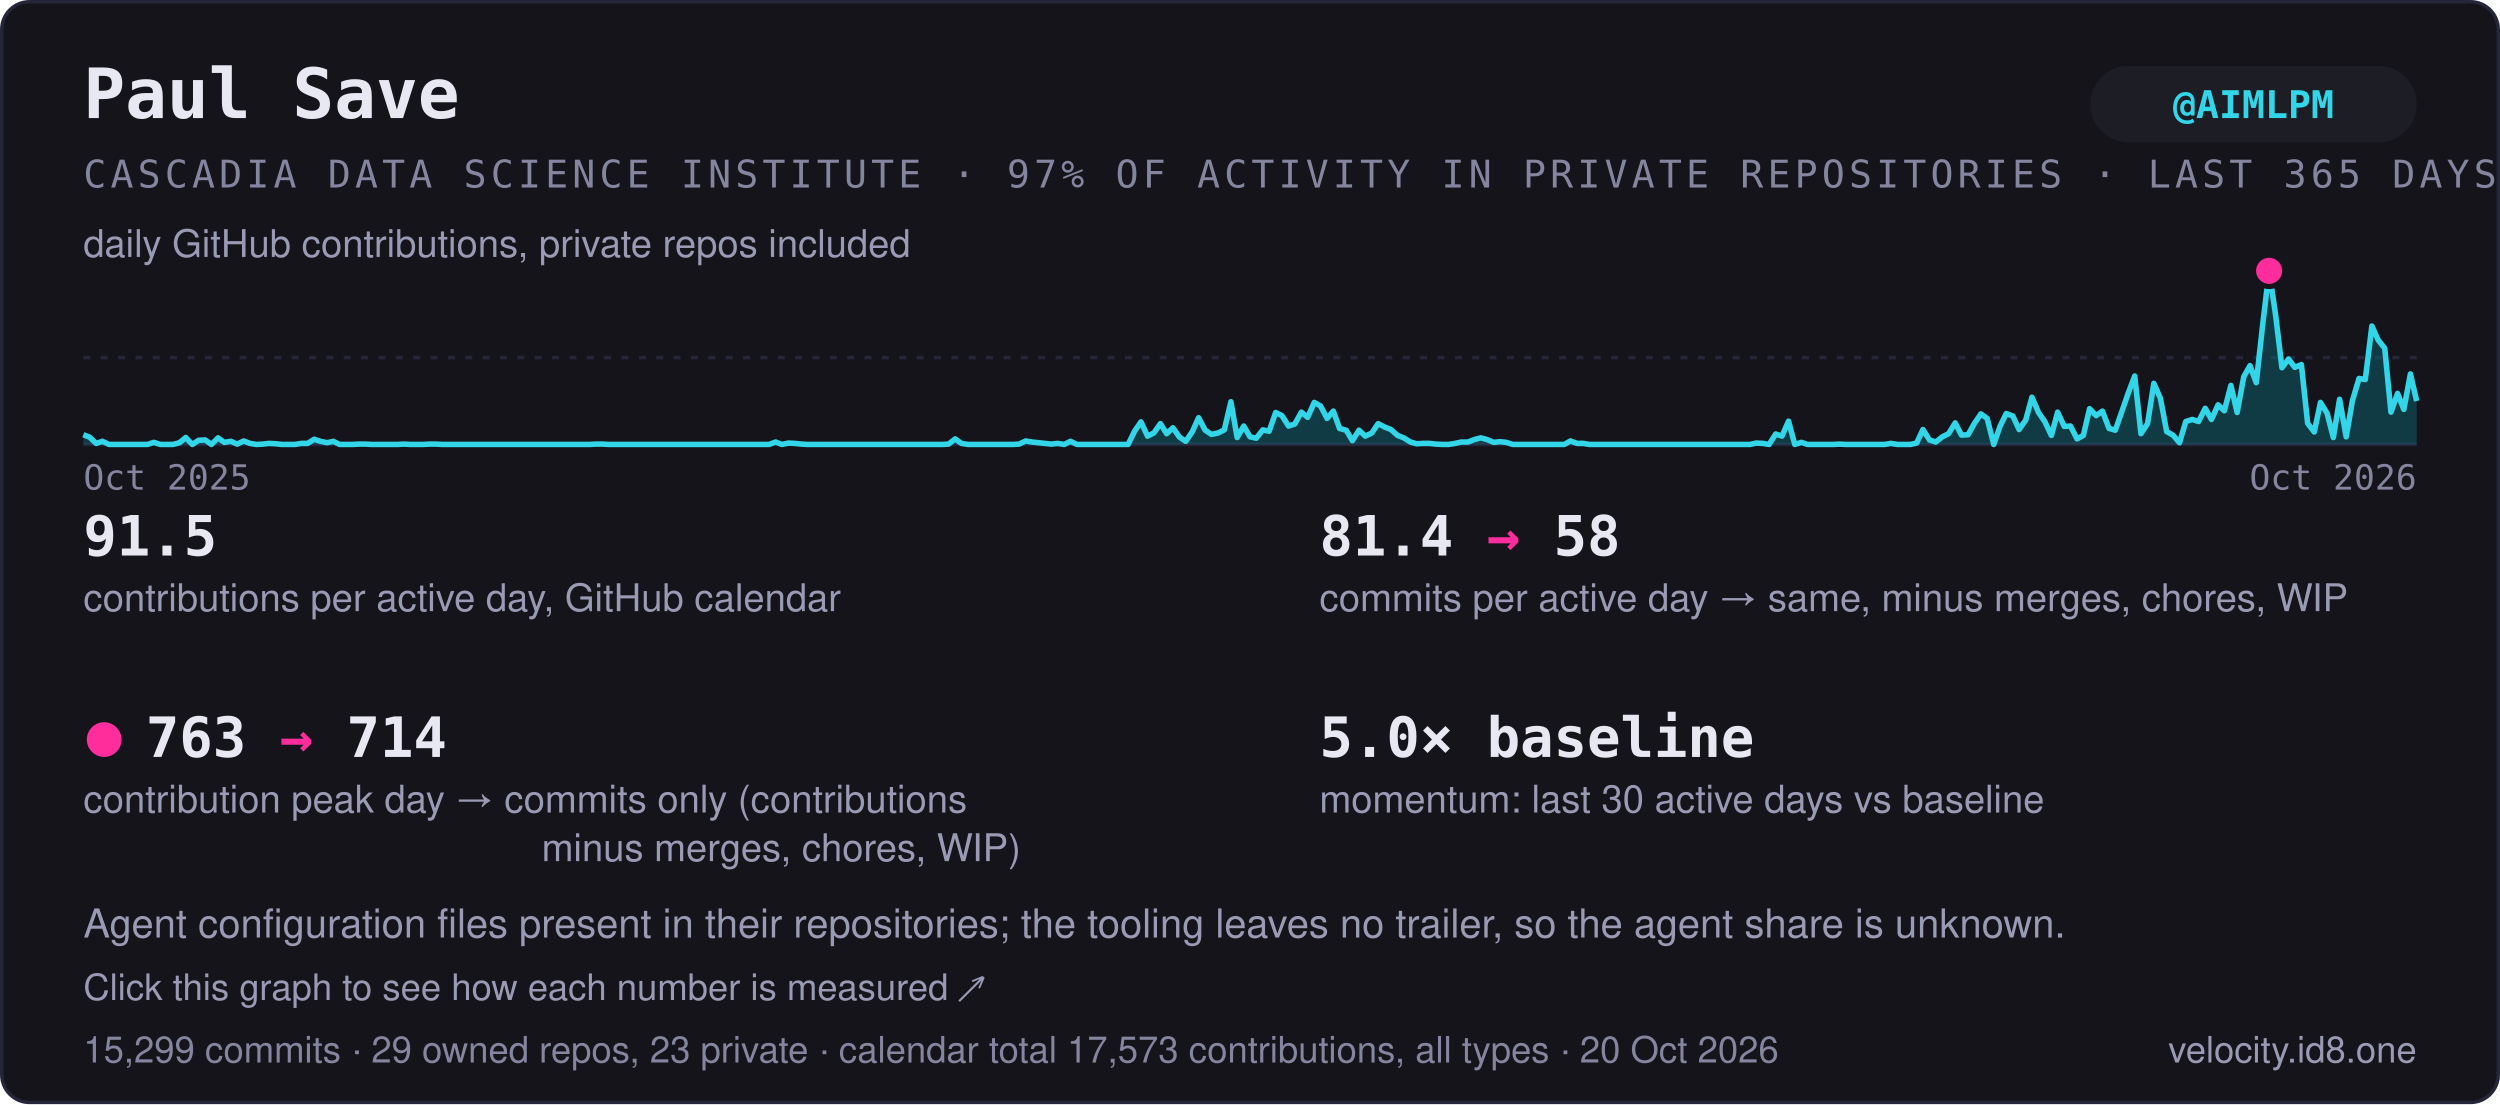
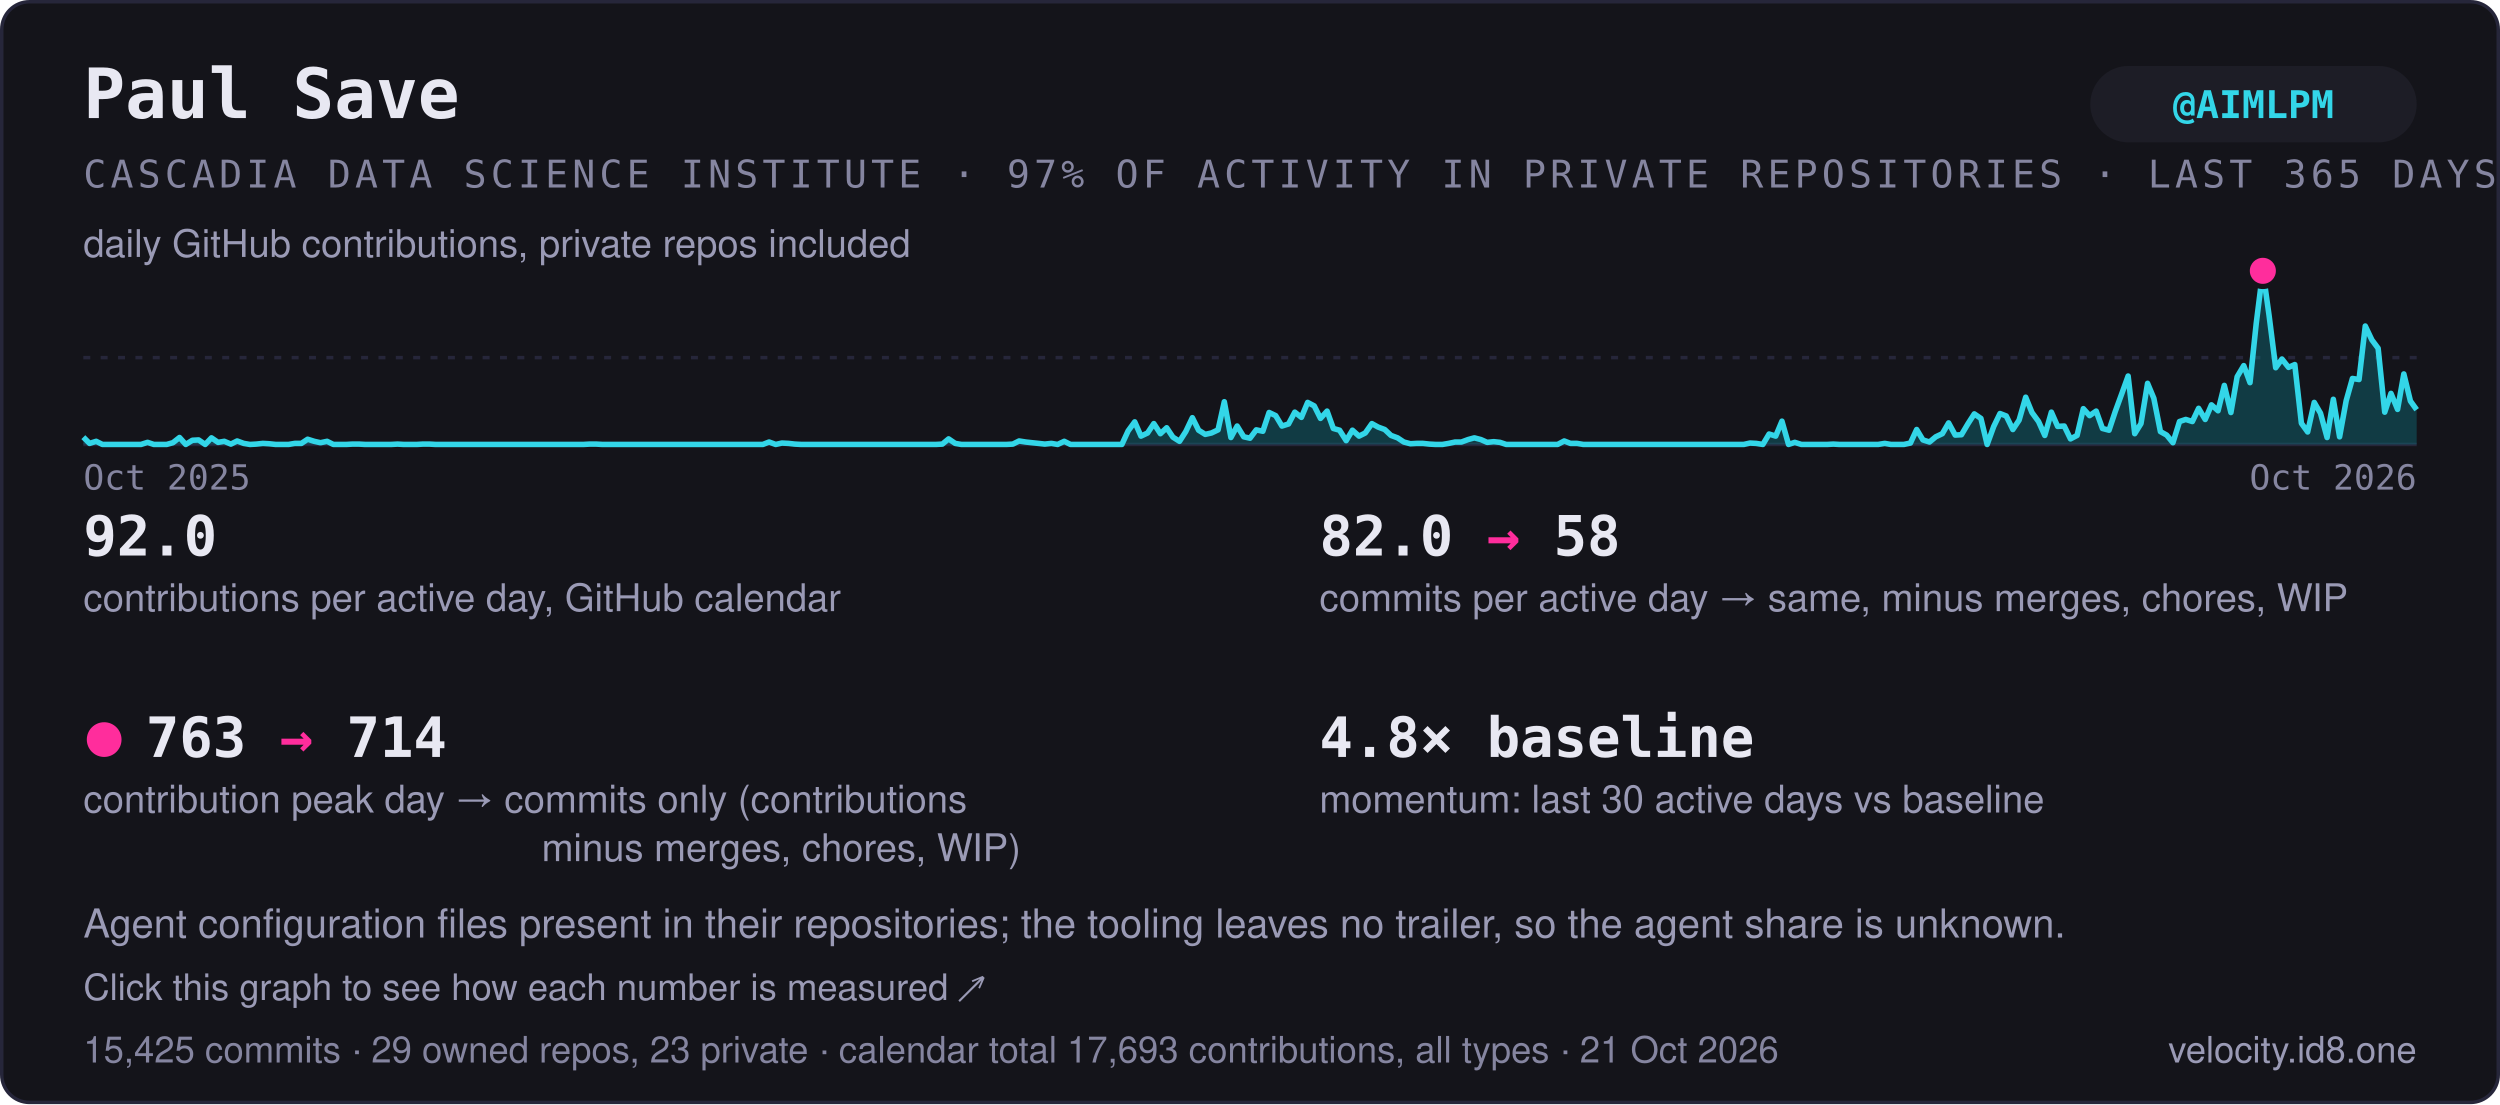
<svg xmlns="http://www.w3.org/2000/svg" width="720" height="318" viewBox="0 0 720 318" role="img" aria-label="Paul Save: Velocity Graph">
  <rect x="0.5" y="0.5" width="719" height="317" rx="8" fill="#14141A" stroke="#26263A" />
  <text x="24" y="34" font-family="Departure Mono, JetBrains Mono, ui-monospace, Menlo, monospace" font-size="20" font-weight="700" fill="#E8E8F2">Paul Save</text>
  <text x="24" y="54" font-family="Departure Mono, JetBrains Mono, ui-monospace, Menlo, monospace" font-size="11" letter-spacing="1.2" fill="#8585A0">CASCADIA DATA SCIENCE INSTITUTE · 97% OF ACTIVITY IN PRIVATE REPOSITORIES · LAST 365 DAYS</text>
  <rect x="602" y="19" width="94" height="22" rx="11" fill="#1D1D26" />
  <text x="649" y="34" text-anchor="middle" font-family="Departure Mono, JetBrains Mono, ui-monospace, Menlo, monospace" font-size="11" font-weight="600" fill="#33D6E8">@AIMLPM</text>
  <line x1="24" x2="696" y1="128" y2="128" stroke="#26263A" />
  <line x1="24" x2="696" y1="103.0" y2="103.0" stroke="#26263A" stroke-dasharray="2 3" />
-   <path d="M24.0,125.2 L25.8,125.9 L27.7,127.7 L29.5,127.1 L31.4,128.0 L33.2,128.0 L35.1,128.0 L36.9,128.0 L38.8,128.0 L40.6,128.0 L42.5,128.0 L44.3,127.4 L46.2,128.0 L48.0,128.0 L49.8,128.0 L51.7,127.5 L53.5,126.0 L55.4,128.0 L57.2,126.8 L59.1,126.7 L60.9,128.0 L62.8,126.1 L64.6,127.4 L66.5,127.1 L68.3,127.9 L70.2,127.0 L72.0,127.7 L73.8,128.0 L75.7,127.9 L77.5,127.7 L79.4,127.8 L81.2,128.0 L83.1,128.0 L84.9,128.0 L86.8,127.7 L88.6,127.7 L90.5,126.5 L92.3,127.1 L94.2,127.5 L96.0,127.1 L97.8,128.0 L99.7,128.0 L101.5,128.0 L103.4,127.9 L105.2,127.9 L107.1,128.0 L108.9,128.0 L110.8,128.0 L112.6,128.0 L114.5,128.0 L116.3,127.9 L118.2,128.0 L120.0,128.0 L121.8,128.0 L123.7,127.9 L125.5,127.9 L127.4,128.0 L129.2,128.0 L131.1,128.0 L132.9,128.0 L134.8,128.0 L136.6,128.0 L138.5,128.0 L140.3,128.0 L142.2,128.0 L144.0,128.0 L145.8,128.0 L147.7,128.0 L149.5,128.0 L151.4,128.0 L153.2,128.0 L155.1,128.0 L156.9,128.0 L158.8,128.0 L160.6,128.0 L162.5,128.0 L164.3,128.0 L166.2,128.0 L168.0,128.0 L169.8,128.0 L171.7,127.9 L173.5,127.9 L175.4,128.0 L177.2,128.0 L179.1,128.0 L180.9,128.0 L182.8,128.0 L184.6,128.0 L186.5,128.0 L188.3,128.0 L190.2,128.0 L192.0,128.0 L193.8,128.0 L195.7,128.0 L197.5,128.0 L199.4,128.0 L201.2,128.0 L203.1,128.0 L204.9,128.0 L206.8,128.0 L208.6,128.0 L210.5,128.0 L212.3,128.0 L214.2,128.0 L216.0,128.0 L217.8,128.0 L219.7,128.0 L221.5,128.0 L223.4,127.3 L225.2,128.0 L227.1,127.6 L228.9,127.7 L230.8,127.9 L232.6,128.0 L234.5,128.0 L236.3,128.0 L238.2,128.0 L240.0,128.0 L241.8,128.0 L243.7,128.0 L245.5,128.0 L247.4,128.0 L249.2,128.0 L251.1,128.0 L252.9,128.0 L254.8,128.0 L256.6,128.0 L258.5,128.0 L260.3,128.0 L262.2,128.0 L264.0,128.0 L265.8,128.0 L267.7,128.0 L269.5,128.0 L271.4,128.0 L273.2,127.9 L275.1,126.4 L276.9,127.7 L278.8,128.0 L280.6,128.0 L282.5,128.0 L284.3,128.0 L286.2,128.0 L288.0,128.0 L289.8,128.0 L291.7,128.0 L293.5,127.9 L295.4,127.0 L297.2,127.3 L299.1,127.5 L300.9,127.7 L302.8,127.9 L304.6,127.7 L306.5,128.0 L308.3,127.1 L310.2,128.0 L312.0,128.0 L313.8,128.0 L315.7,128.0 L317.5,128.0 L319.4,128.0 L321.2,128.0 L323.1,128.0 L324.9,128.0 L326.8,124.1 L328.6,121.5 L330.5,125.6 L332.3,124.7 L334.2,122.0 L336.0,124.9 L337.8,123.2 L339.7,125.9 L341.5,127.1 L343.4,124.3 L345.2,120.3 L347.1,123.9 L348.9,125.1 L350.8,124.7 L352.6,123.8 L354.5,115.7 L356.3,126.0 L358.2,122.7 L360.0,125.8 L361.8,126.2 L363.7,123.8 L365.5,124.2 L367.4,118.8 L369.2,119.7 L371.1,122.7 L372.9,122.1 L374.8,118.7 L376.6,120.2 L378.5,115.9 L380.3,116.9 L382.2,120.5 L384.0,118.4 L385.8,123.4 L387.7,123.9 L389.5,126.9 L391.4,123.9 L393.2,125.6 L395.1,124.7 L396.9,122.0 L398.8,123.0 L400.6,123.7 L402.5,125.4 L404.3,126.1 L406.2,127.3 L408.0,127.8 L409.8,127.7 L411.7,127.7 L413.5,127.9 L415.4,128.0 L417.2,128.0 L419.1,127.7 L420.9,127.3 L422.8,127.3 L424.6,126.6 L426.5,126.1 L428.3,126.6 L430.2,127.4 L432.0,127.2 L433.8,127.4 L435.7,128.0 L437.5,128.0 L439.4,128.0 L441.2,128.0 L443.1,128.0 L444.9,128.0 L446.8,128.0 L448.6,128.0 L450.5,128.0 L452.3,127.0 L454.2,127.7 L456.0,127.7 L457.8,128.0 L459.7,128.0 L461.5,128.0 L463.4,128.0 L465.2,128.0 L467.1,128.0 L468.9,128.0 L470.8,128.0 L472.6,128.0 L474.5,128.0 L476.3,128.0 L478.2,128.0 L480.0,128.0 L481.8,128.0 L483.7,128.0 L485.5,128.0 L487.4,128.0 L489.2,128.0 L491.1,128.0 L492.9,128.0 L494.8,128.0 L496.6,128.0 L498.5,128.0 L500.3,128.0 L502.2,128.0 L504.0,128.0 L505.8,127.6 L507.7,127.7 L509.5,128.0 L511.4,125.0 L513.2,125.6 L515.1,121.3 L516.9,128.0 L518.8,127.4 L520.6,128.0 L522.5,128.0 L524.3,128.0 L526.2,128.0 L528.0,128.0 L529.8,127.9 L531.7,128.0 L533.5,128.0 L535.4,128.0 L537.2,128.0 L539.1,128.0 L540.9,128.0 L542.8,128.0 L544.6,127.7 L546.5,128.0 L548.3,128.0 L550.2,128.0 L552.0,127.6 L553.8,123.7 L555.7,126.7 L557.5,127.3 L559.4,125.8 L561.2,124.9 L563.1,121.8 L564.9,125.3 L566.8,125.2 L568.6,122.0 L570.5,119.2 L572.3,120.5 L574.2,128.0 L576.0,122.8 L577.8,119.1 L579.7,119.8 L581.5,123.7 L583.4,121.0 L585.2,114.4 L587.1,118.8 L588.9,121.4 L590.8,125.4 L592.6,118.7 L594.5,122.8 L596.3,122.7 L598.2,126.4 L600.0,125.4 L601.8,117.7 L603.7,119.7 L605.5,118.4 L607.4,123.4 L609.2,123.9 L611.1,118.5 L612.9,113.3 L614.8,108.3 L616.6,124.9 L618.5,122.0 L620.3,110.4 L622.2,114.7 L624.0,124.3 L625.8,125.3 L627.7,127.5 L629.5,121.4 L631.4,120.8 L633.2,121.4 L635.1,117.6 L636.9,120.8 L638.8,116.6 L640.6,118.3 L642.5,111.0 L644.3,118.8 L646.2,108.5 L648.0,105.3 L649.8,110.2 L651.7,93.1 L653.5,78.0 L655.4,90.9 L657.2,105.9 L659.1,103.4 L660.9,105.8 L662.8,105.0 L664.6,121.9 L666.5,124.4 L668.3,115.9 L670.2,119.0 L672.0,126.0 L673.8,115.0 L675.7,125.8 L677.5,115.4 L679.4,109.0 L681.2,109.3 L683.1,93.9 L684.9,97.9 L686.8,100.3 L688.6,118.7 L690.5,113.3 L692.3,117.9 L694.2,107.7 L696.0,115.5 L696.0,128 L24,128 Z" fill="#0F6B78" fill-opacity="0.45" />
-   <path d="M24.0,125.2 L25.8,125.9 L27.7,127.7 L29.5,127.1 L31.4,128.0 L33.2,128.0 L35.1,128.0 L36.9,128.0 L38.8,128.0 L40.6,128.0 L42.5,128.0 L44.3,127.4 L46.2,128.0 L48.0,128.0 L49.8,128.0 L51.7,127.5 L53.5,126.0 L55.4,128.0 L57.2,126.8 L59.1,126.7 L60.9,128.0 L62.8,126.1 L64.6,127.4 L66.5,127.1 L68.3,127.9 L70.2,127.0 L72.0,127.7 L73.8,128.0 L75.7,127.9 L77.5,127.7 L79.4,127.8 L81.2,128.0 L83.1,128.0 L84.9,128.0 L86.8,127.7 L88.6,127.7 L90.5,126.5 L92.3,127.1 L94.2,127.5 L96.0,127.1 L97.8,128.0 L99.7,128.0 L101.5,128.0 L103.4,127.9 L105.2,127.9 L107.1,128.0 L108.9,128.0 L110.8,128.0 L112.6,128.0 L114.5,128.0 L116.3,127.9 L118.2,128.0 L120.0,128.0 L121.8,128.0 L123.7,127.9 L125.5,127.9 L127.4,128.0 L129.2,128.0 L131.1,128.0 L132.9,128.0 L134.8,128.0 L136.6,128.0 L138.5,128.0 L140.3,128.0 L142.2,128.0 L144.0,128.0 L145.8,128.0 L147.7,128.0 L149.5,128.0 L151.4,128.0 L153.2,128.0 L155.1,128.0 L156.9,128.0 L158.8,128.0 L160.6,128.0 L162.5,128.0 L164.3,128.0 L166.2,128.0 L168.0,128.0 L169.8,128.0 L171.7,127.9 L173.5,127.9 L175.4,128.0 L177.2,128.0 L179.1,128.0 L180.9,128.0 L182.8,128.0 L184.6,128.0 L186.5,128.0 L188.3,128.0 L190.2,128.0 L192.0,128.0 L193.8,128.0 L195.7,128.0 L197.5,128.0 L199.4,128.0 L201.2,128.0 L203.1,128.0 L204.9,128.0 L206.8,128.0 L208.6,128.0 L210.5,128.0 L212.3,128.0 L214.2,128.0 L216.0,128.0 L217.8,128.0 L219.7,128.0 L221.5,128.0 L223.4,127.3 L225.2,128.0 L227.1,127.6 L228.9,127.7 L230.8,127.9 L232.6,128.0 L234.5,128.0 L236.3,128.0 L238.2,128.0 L240.0,128.0 L241.8,128.0 L243.7,128.0 L245.5,128.0 L247.4,128.0 L249.2,128.0 L251.1,128.0 L252.9,128.0 L254.8,128.0 L256.6,128.0 L258.5,128.0 L260.3,128.0 L262.2,128.0 L264.0,128.0 L265.8,128.0 L267.7,128.0 L269.5,128.0 L271.4,128.0 L273.2,127.9 L275.1,126.4 L276.9,127.7 L278.8,128.0 L280.6,128.0 L282.5,128.0 L284.3,128.0 L286.2,128.0 L288.0,128.0 L289.8,128.0 L291.7,128.0 L293.5,127.9 L295.4,127.0 L297.2,127.3 L299.1,127.5 L300.9,127.7 L302.8,127.9 L304.6,127.7 L306.5,128.0 L308.3,127.1 L310.2,128.0 L312.0,128.0 L313.8,128.0 L315.7,128.0 L317.5,128.0 L319.4,128.0 L321.2,128.0 L323.1,128.0 L324.9,128.0 L326.8,124.1 L328.6,121.5 L330.5,125.6 L332.3,124.7 L334.2,122.0 L336.0,124.9 L337.8,123.2 L339.7,125.9 L341.5,127.1 L343.4,124.3 L345.2,120.3 L347.1,123.9 L348.9,125.1 L350.8,124.7 L352.6,123.8 L354.5,115.7 L356.3,126.0 L358.2,122.7 L360.0,125.8 L361.8,126.2 L363.7,123.8 L365.5,124.2 L367.4,118.8 L369.2,119.7 L371.1,122.7 L372.9,122.1 L374.8,118.7 L376.6,120.2 L378.5,115.9 L380.3,116.9 L382.2,120.5 L384.0,118.4 L385.8,123.4 L387.7,123.9 L389.5,126.9 L391.4,123.9 L393.2,125.6 L395.1,124.7 L396.9,122.0 L398.8,123.0 L400.6,123.7 L402.5,125.4 L404.3,126.1 L406.2,127.3 L408.0,127.8 L409.8,127.7 L411.7,127.7 L413.5,127.9 L415.4,128.0 L417.2,128.0 L419.1,127.7 L420.9,127.3 L422.8,127.3 L424.6,126.6 L426.5,126.1 L428.3,126.6 L430.2,127.4 L432.0,127.2 L433.8,127.4 L435.7,128.0 L437.5,128.0 L439.4,128.0 L441.2,128.0 L443.1,128.0 L444.9,128.0 L446.8,128.0 L448.6,128.0 L450.5,128.0 L452.3,127.0 L454.2,127.7 L456.0,127.7 L457.8,128.0 L459.7,128.0 L461.5,128.0 L463.4,128.0 L465.2,128.0 L467.1,128.0 L468.9,128.0 L470.8,128.0 L472.6,128.0 L474.5,128.0 L476.3,128.0 L478.2,128.0 L480.0,128.0 L481.8,128.0 L483.7,128.0 L485.5,128.0 L487.4,128.0 L489.2,128.0 L491.1,128.0 L492.9,128.0 L494.8,128.0 L496.6,128.0 L498.5,128.0 L500.3,128.0 L502.2,128.0 L504.0,128.0 L505.8,127.6 L507.7,127.7 L509.5,128.0 L511.4,125.0 L513.2,125.6 L515.1,121.3 L516.9,128.0 L518.8,127.4 L520.6,128.0 L522.5,128.0 L524.3,128.0 L526.2,128.0 L528.0,128.0 L529.8,127.9 L531.7,128.0 L533.5,128.0 L535.4,128.0 L537.2,128.0 L539.1,128.0 L540.9,128.0 L542.8,128.0 L544.6,127.7 L546.5,128.0 L548.3,128.0 L550.2,128.0 L552.0,127.6 L553.8,123.7 L555.7,126.7 L557.5,127.3 L559.4,125.8 L561.2,124.9 L563.1,121.8 L564.9,125.3 L566.8,125.2 L568.6,122.0 L570.5,119.2 L572.3,120.5 L574.2,128.0 L576.0,122.8 L577.8,119.1 L579.7,119.8 L581.5,123.7 L583.4,121.0 L585.2,114.4 L587.1,118.8 L588.9,121.4 L590.8,125.4 L592.6,118.7 L594.5,122.8 L596.3,122.7 L598.2,126.4 L600.0,125.4 L601.8,117.7 L603.7,119.7 L605.5,118.4 L607.4,123.4 L609.2,123.9 L611.1,118.5 L612.9,113.3 L614.8,108.3 L616.6,124.9 L618.5,122.0 L620.3,110.4 L622.2,114.7 L624.0,124.3 L625.8,125.3 L627.7,127.5 L629.5,121.4 L631.4,120.8 L633.2,121.4 L635.1,117.6 L636.9,120.8 L638.8,116.6 L640.6,118.3 L642.5,111.0 L644.3,118.8 L646.2,108.5 L648.0,105.3 L649.8,110.2 L651.7,93.1 L653.5,78.0 L655.4,90.9 L657.2,105.9 L659.1,103.4 L660.9,105.8 L662.8,105.0 L664.6,121.9 L666.5,124.4 L668.3,115.9 L670.2,119.0 L672.0,126.0 L673.8,115.0 L675.7,125.8 L677.5,115.4 L679.4,109.0 L681.2,109.3 L683.1,93.9 L684.9,97.9 L686.8,100.3 L688.6,118.7 L690.5,113.3 L692.3,117.9 L694.2,107.7 L696.0,115.5" fill="none" stroke="#33D6E8" stroke-width="1.6" stroke-linejoin="round" />
-   <circle cx="653.5" cy="78.0" r="4.5" fill="#FF2D9C" stroke="#14141A" stroke-width="1.5" />
+   <path d="M24.0,125.9 L25.8,127.7 L27.7,127.1 L29.5,128.0 L31.4,128.0 L33.2,128.0 L35.1,128.0 L36.9,128.0 L38.8,128.0 L40.6,128.0 L42.5,127.4 L44.3,128.0 L46.2,128.0 L48.0,128.0 L49.8,127.5 L51.7,126.0 L53.5,128.0 L55.4,126.8 L57.2,126.7 L59.1,128.0 L60.9,126.1 L62.8,127.4 L64.6,127.1 L66.5,127.9 L68.3,127.0 L70.2,127.7 L72.0,128.0 L73.8,127.9 L75.7,127.7 L77.5,127.8 L79.4,128.0 L81.2,128.0 L83.1,128.0 L84.9,127.7 L86.8,127.7 L88.6,126.5 L90.5,127.1 L92.3,127.5 L94.2,127.1 L96.0,128.0 L97.8,128.0 L99.7,128.0 L101.5,127.9 L103.4,127.9 L105.2,128.0 L107.1,128.0 L108.9,128.0 L110.8,128.0 L112.6,128.0 L114.5,127.9 L116.3,128.0 L118.2,128.0 L120.0,128.0 L121.8,127.9 L123.7,127.9 L125.5,128.0 L127.4,128.0 L129.2,128.0 L131.1,128.0 L132.9,128.0 L134.8,128.0 L136.6,128.0 L138.5,128.0 L140.3,128.0 L142.2,128.0 L144.0,128.0 L145.8,128.0 L147.7,128.0 L149.5,128.0 L151.4,128.0 L153.2,128.0 L155.1,128.0 L156.9,128.0 L158.8,128.0 L160.6,128.0 L162.5,128.0 L164.3,128.0 L166.2,128.0 L168.0,128.0 L169.8,127.9 L171.7,127.9 L173.5,128.0 L175.4,128.0 L177.2,128.0 L179.1,128.0 L180.9,128.0 L182.8,128.0 L184.6,128.0 L186.5,128.0 L188.3,128.0 L190.2,128.0 L192.0,128.0 L193.8,128.0 L195.7,128.0 L197.5,128.0 L199.4,128.0 L201.2,128.0 L203.1,128.0 L204.9,128.0 L206.8,128.0 L208.6,128.0 L210.5,128.0 L212.3,128.0 L214.2,128.0 L216.0,128.0 L217.8,128.0 L219.7,128.0 L221.5,127.3 L223.4,128.0 L225.2,127.6 L227.1,127.7 L228.9,127.9 L230.8,128.0 L232.6,128.0 L234.5,128.0 L236.3,128.0 L238.2,128.0 L240.0,128.0 L241.8,128.0 L243.7,128.0 L245.5,128.0 L247.4,128.0 L249.2,128.0 L251.1,128.0 L252.9,128.0 L254.8,128.0 L256.6,128.0 L258.5,128.0 L260.3,128.0 L262.2,128.0 L264.0,128.0 L265.8,128.0 L267.7,128.0 L269.5,128.0 L271.4,127.9 L273.2,126.4 L275.1,127.7 L276.9,128.0 L278.8,128.0 L280.6,128.0 L282.5,128.0 L284.3,128.0 L286.2,128.0 L288.0,128.0 L289.8,128.0 L291.7,127.9 L293.5,127.0 L295.4,127.3 L297.2,127.5 L299.1,127.7 L300.9,127.9 L302.8,127.7 L304.6,128.0 L306.5,127.1 L308.3,128.0 L310.2,128.0 L312.0,128.0 L313.8,128.0 L315.7,128.0 L317.5,128.0 L319.4,128.0 L321.2,128.0 L323.1,128.0 L324.9,124.1 L326.8,121.5 L328.6,125.6 L330.5,124.7 L332.3,122.0 L334.2,124.9 L336.0,123.2 L337.8,125.9 L339.7,127.1 L341.5,124.3 L343.4,120.3 L345.2,123.9 L347.1,125.1 L348.9,124.7 L350.8,123.8 L352.6,115.7 L354.5,126.0 L356.3,122.7 L358.2,125.8 L360.0,126.2 L361.8,123.8 L363.7,124.2 L365.5,118.8 L367.4,119.7 L369.2,122.7 L371.1,122.1 L372.9,118.7 L374.8,120.2 L376.6,115.9 L378.5,116.9 L380.3,120.5 L382.2,118.4 L384.0,123.4 L385.8,123.9 L387.7,126.9 L389.5,123.9 L391.4,125.6 L393.2,124.7 L395.1,122.0 L396.9,123.0 L398.8,123.7 L400.6,125.4 L402.5,126.1 L404.3,127.3 L406.2,127.8 L408.0,127.7 L409.8,127.7 L411.7,127.9 L413.5,128.0 L415.4,128.0 L417.2,127.7 L419.1,127.3 L420.9,127.3 L422.8,126.6 L424.6,126.1 L426.5,126.6 L428.3,127.4 L430.2,127.2 L432.0,127.4 L433.8,128.0 L435.7,128.0 L437.5,128.0 L439.4,128.0 L441.2,128.0 L443.1,128.0 L444.9,128.0 L446.8,128.0 L448.6,128.0 L450.5,127.0 L452.3,127.7 L454.2,127.7 L456.0,128.0 L457.8,128.0 L459.7,128.0 L461.5,128.0 L463.4,128.0 L465.2,128.0 L467.1,128.0 L468.9,128.0 L470.8,128.0 L472.6,128.0 L474.5,128.0 L476.3,128.0 L478.2,128.0 L480.0,128.0 L481.8,128.0 L483.7,128.0 L485.5,128.0 L487.4,128.0 L489.2,128.0 L491.1,128.0 L492.9,128.0 L494.8,128.0 L496.6,128.0 L498.5,128.0 L500.3,128.0 L502.2,128.0 L504.0,127.6 L505.8,127.7 L507.7,128.0 L509.5,125.0 L511.4,125.6 L513.2,121.3 L515.1,128.0 L516.9,127.4 L518.8,128.0 L520.6,128.0 L522.5,128.0 L524.3,128.0 L526.2,128.0 L528.0,127.9 L529.8,128.0 L531.7,128.0 L533.5,128.0 L535.4,128.0 L537.2,128.0 L539.1,128.0 L540.9,128.0 L542.8,127.7 L544.6,128.0 L546.5,128.0 L548.3,128.0 L550.2,127.6 L552.0,123.7 L553.8,126.7 L555.7,127.3 L557.5,125.8 L559.4,124.9 L561.2,121.8 L563.1,125.3 L564.9,125.2 L566.8,122.0 L568.6,119.2 L570.5,120.5 L572.3,128.0 L574.2,122.8 L576.0,119.1 L577.8,119.8 L579.7,123.7 L581.5,121.0 L583.4,114.4 L585.2,118.8 L587.1,121.4 L588.9,125.4 L590.8,118.7 L592.6,122.8 L594.5,122.7 L596.3,126.4 L598.2,125.4 L600.0,117.7 L601.8,119.7 L603.7,118.4 L605.5,123.4 L607.4,123.9 L609.2,118.5 L611.1,113.3 L612.9,108.3 L614.8,124.9 L616.6,122.0 L618.5,110.4 L620.3,114.7 L622.2,124.3 L624.0,125.3 L625.8,127.5 L627.7,121.4 L629.5,120.8 L631.4,121.4 L633.2,117.6 L635.1,120.8 L636.9,116.6 L638.8,118.3 L640.6,111.0 L642.5,118.8 L644.3,108.5 L646.2,105.3 L648.0,110.2 L649.8,93.1 L651.7,78.0 L653.5,90.9 L655.4,105.9 L657.2,103.4 L659.1,105.8 L660.9,105.0 L662.8,121.9 L664.6,124.4 L666.5,115.9 L668.3,119.0 L670.2,126.0 L672.0,115.0 L673.8,125.8 L675.7,115.4 L677.5,109.0 L679.4,109.3 L681.2,93.9 L683.1,97.9 L684.9,100.3 L686.8,118.7 L688.6,113.3 L690.5,117.9 L692.3,107.7 L694.2,115.5 L696.0,118.0 L696.0,128 L24,128 Z" fill="#0F6B78" fill-opacity="0.45" />
+   <path d="M24.0,125.9 L25.8,127.7 L27.7,127.1 L29.5,128.0 L31.4,128.0 L33.2,128.0 L35.1,128.0 L36.9,128.0 L38.8,128.0 L40.6,128.0 L42.5,127.4 L44.3,128.0 L46.2,128.0 L48.0,128.0 L49.8,127.5 L51.7,126.0 L53.5,128.0 L55.4,126.8 L57.2,126.7 L59.1,128.0 L60.9,126.1 L62.8,127.4 L64.6,127.1 L66.5,127.9 L68.3,127.0 L70.2,127.7 L72.0,128.0 L73.8,127.9 L75.7,127.7 L77.5,127.8 L79.4,128.0 L81.2,128.0 L83.1,128.0 L84.9,127.7 L86.8,127.7 L88.6,126.5 L90.5,127.1 L92.3,127.5 L94.2,127.1 L96.0,128.0 L97.8,128.0 L99.7,128.0 L101.5,127.9 L103.4,127.9 L105.2,128.0 L107.1,128.0 L108.9,128.0 L110.8,128.0 L112.6,128.0 L114.5,127.9 L116.3,128.0 L118.2,128.0 L120.0,128.0 L121.8,127.9 L123.7,127.9 L125.5,128.0 L127.4,128.0 L129.2,128.0 L131.1,128.0 L132.9,128.0 L134.8,128.0 L136.6,128.0 L138.5,128.0 L140.3,128.0 L142.2,128.0 L144.0,128.0 L145.8,128.0 L147.7,128.0 L149.5,128.0 L151.4,128.0 L153.2,128.0 L155.1,128.0 L156.9,128.0 L158.8,128.0 L160.6,128.0 L162.5,128.0 L164.3,128.0 L166.2,128.0 L168.0,128.0 L169.8,127.9 L171.7,127.9 L173.5,128.0 L175.4,128.0 L177.2,128.0 L179.1,128.0 L180.9,128.0 L182.8,128.0 L184.6,128.0 L186.5,128.0 L188.3,128.0 L190.2,128.0 L192.0,128.0 L193.8,128.0 L195.7,128.0 L197.5,128.0 L199.4,128.0 L201.2,128.0 L203.1,128.0 L204.9,128.0 L206.8,128.0 L208.6,128.0 L210.5,128.0 L212.3,128.0 L214.2,128.0 L216.0,128.0 L217.8,128.0 L219.7,128.0 L221.5,127.3 L223.4,128.0 L225.2,127.6 L227.1,127.7 L228.9,127.9 L230.8,128.0 L232.6,128.0 L234.5,128.0 L236.3,128.0 L238.2,128.0 L240.0,128.0 L241.8,128.0 L243.7,128.0 L245.5,128.0 L247.4,128.0 L249.2,128.0 L251.1,128.0 L252.9,128.0 L254.8,128.0 L256.6,128.0 L258.5,128.0 L260.3,128.0 L262.2,128.0 L264.0,128.0 L265.8,128.0 L267.7,128.0 L269.5,128.0 L271.4,127.9 L273.2,126.4 L275.1,127.7 L276.9,128.0 L278.8,128.0 L280.6,128.0 L282.5,128.0 L284.3,128.0 L286.2,128.0 L288.0,128.0 L289.8,128.0 L291.7,127.9 L293.5,127.0 L295.4,127.3 L297.2,127.5 L299.1,127.7 L300.9,127.9 L302.8,127.7 L304.6,128.0 L306.5,127.1 L308.3,128.0 L310.2,128.0 L312.0,128.0 L313.8,128.0 L315.7,128.0 L317.5,128.0 L319.4,128.0 L321.2,128.0 L323.1,128.0 L324.9,124.1 L326.8,121.5 L328.6,125.6 L330.5,124.7 L332.3,122.0 L334.2,124.9 L336.0,123.2 L337.8,125.9 L339.7,127.1 L341.5,124.3 L343.4,120.3 L345.2,123.9 L347.1,125.1 L348.9,124.7 L350.8,123.8 L352.6,115.7 L354.5,126.0 L356.3,122.7 L358.2,125.8 L360.0,126.2 L361.8,123.8 L363.7,124.2 L365.5,118.8 L367.4,119.7 L369.2,122.7 L371.1,122.1 L372.9,118.7 L374.8,120.2 L376.6,115.9 L378.5,116.9 L380.3,120.5 L382.2,118.4 L384.0,123.4 L385.8,123.9 L387.7,126.9 L389.5,123.9 L391.4,125.6 L393.2,124.7 L395.1,122.0 L396.9,123.0 L398.8,123.7 L400.6,125.4 L402.5,126.1 L404.3,127.3 L406.2,127.8 L408.0,127.7 L409.8,127.7 L411.7,127.9 L413.5,128.0 L415.4,128.0 L417.2,127.7 L419.1,127.3 L420.9,127.3 L422.8,126.6 L424.6,126.1 L426.5,126.6 L428.3,127.4 L430.2,127.2 L432.0,127.4 L433.8,128.0 L435.7,128.0 L437.5,128.0 L439.4,128.0 L441.2,128.0 L443.1,128.0 L444.9,128.0 L446.8,128.0 L448.6,128.0 L450.5,127.0 L452.3,127.7 L454.2,127.7 L456.0,128.0 L457.8,128.0 L459.7,128.0 L461.5,128.0 L463.4,128.0 L465.2,128.0 L467.1,128.0 L468.9,128.0 L470.8,128.0 L472.6,128.0 L474.5,128.0 L476.3,128.0 L478.2,128.0 L480.0,128.0 L481.8,128.0 L483.7,128.0 L485.5,128.0 L487.4,128.0 L489.2,128.0 L491.1,128.0 L492.9,128.0 L494.8,128.0 L496.6,128.0 L498.5,128.0 L500.3,128.0 L502.2,128.0 L504.0,127.6 L505.8,127.7 L507.7,128.0 L509.5,125.0 L511.4,125.6 L513.2,121.3 L515.1,128.0 L516.9,127.4 L518.8,128.0 L520.6,128.0 L522.5,128.0 L524.3,128.0 L526.2,128.0 L528.0,127.9 L529.8,128.0 L531.7,128.0 L533.5,128.0 L535.4,128.0 L537.2,128.0 L539.1,128.0 L540.9,128.0 L542.8,127.7 L544.6,128.0 L546.5,128.0 L548.3,128.0 L550.2,127.6 L552.0,123.7 L553.8,126.7 L555.7,127.3 L557.5,125.8 L559.4,124.9 L561.2,121.8 L563.1,125.3 L564.9,125.2 L566.8,122.0 L568.6,119.2 L570.5,120.5 L572.3,128.0 L574.2,122.8 L576.0,119.1 L577.8,119.8 L579.7,123.7 L581.5,121.0 L583.4,114.4 L585.2,118.8 L587.1,121.4 L588.9,125.4 L590.8,118.7 L592.6,122.8 L594.5,122.7 L596.3,126.4 L598.2,125.4 L600.0,117.7 L601.8,119.7 L603.7,118.4 L605.5,123.4 L607.4,123.9 L609.2,118.5 L611.1,113.3 L612.9,108.3 L614.8,124.9 L616.6,122.0 L618.5,110.4 L620.3,114.7 L622.2,124.3 L624.0,125.3 L625.8,127.5 L627.7,121.4 L629.5,120.8 L631.4,121.4 L633.2,117.6 L635.1,120.8 L636.9,116.6 L638.8,118.3 L640.6,111.0 L642.5,118.8 L644.3,108.5 L646.2,105.3 L648.0,110.2 L649.8,93.1 L651.7,78.0 L653.5,90.9 L655.4,105.9 L657.2,103.4 L659.1,105.8 L660.9,105.0 L662.8,121.9 L664.6,124.4 L666.5,115.9 L668.3,119.0 L670.2,126.0 L672.0,115.0 L673.8,125.8 L675.7,115.4 L677.5,109.0 L679.4,109.3 L681.2,93.9 L683.1,97.9 L684.9,100.3 L686.8,118.7 L688.6,113.3 L690.5,117.9 L692.3,107.7 L694.2,115.5 L696.0,118.0" fill="none" stroke="#33D6E8" stroke-width="1.6" stroke-linejoin="round" />
+   <circle cx="651.7" cy="78.0" r="4.5" fill="#FF2D9C" stroke="#14141A" stroke-width="1.5" />
  <text x="24" y="141" font-family="Departure Mono, JetBrains Mono, ui-monospace, Menlo, monospace" font-size="10" fill="#8585A0">Oct 2025</text>
  <text x="696" y="141" text-anchor="end" font-family="Departure Mono, JetBrains Mono, ui-monospace, Menlo, monospace" font-size="10" fill="#8585A0">Oct 2026</text>
  <text x="24" y="74" font-family="-apple-system, BlinkMacSystemFont, 'Segoe UI', Helvetica, Arial, sans-serif" font-size="11" fill="#9A9AB5">daily GitHub contributions, private repos included</text>
-   <text x="24" y="160" font-family="Departure Mono, JetBrains Mono, ui-monospace, Menlo, monospace" font-size="16" font-weight="600" fill="#E8E8F2">91.5</text>
+   <text x="24" y="160" font-family="Departure Mono, JetBrains Mono, ui-monospace, Menlo, monospace" font-size="16" font-weight="600" fill="#E8E8F2">92.0</text>
  <text x="24" y="176" font-family="-apple-system, BlinkMacSystemFont, 'Segoe UI', Helvetica, Arial, sans-serif" font-size="11" fill="#9A9AB5">contributions per active day, GitHub calendar</text>
-   <text x="380" y="160" font-family="Departure Mono, JetBrains Mono, ui-monospace, Menlo, monospace" font-size="16" font-weight="600" fill="#E8E8F2">81.4 <tspan fill="#FF2D9C">→</tspan> 58</text>
+   <text x="380" y="160" font-family="Departure Mono, JetBrains Mono, ui-monospace, Menlo, monospace" font-size="16" font-weight="600" fill="#E8E8F2">82.0 <tspan fill="#FF2D9C">→</tspan> 58</text>
  <text x="380" y="176" font-family="-apple-system, BlinkMacSystemFont, 'Segoe UI', Helvetica, Arial, sans-serif" font-size="11" fill="#9A9AB5">commits per active day → same, minus merges, chores, WIP</text>
  <circle cx="30" cy="213" r="5" fill="#FF2D9C" />
  <text x="42" y="218" font-family="Departure Mono, JetBrains Mono, ui-monospace, Menlo, monospace" font-size="16" font-weight="600" fill="#E8E8F2">763 <tspan fill="#FF2D9C">→</tspan> 714</text>
  <text x="24" y="234" font-family="-apple-system, BlinkMacSystemFont, 'Segoe UI', Helvetica, Arial, sans-serif" font-size="11" fill="#9A9AB5">contribution peak day → commits only (contributions</text>
  <text x="156" y="248" font-family="-apple-system, BlinkMacSystemFont, 'Segoe UI', Helvetica, Arial, sans-serif" font-size="11" fill="#9A9AB5">minus merges, chores, WIP)</text>
-   <text x="380" y="218" font-family="Departure Mono, JetBrains Mono, ui-monospace, Menlo, monospace" font-size="16" font-weight="600" fill="#E8E8F2">5.0× baseline</text>
+   <text x="380" y="218" font-family="Departure Mono, JetBrains Mono, ui-monospace, Menlo, monospace" font-size="16" font-weight="600" fill="#E8E8F2">4.8× baseline</text>
  <text x="380" y="234" font-family="-apple-system, BlinkMacSystemFont, 'Segoe UI', Helvetica, Arial, sans-serif" font-size="11" fill="#9A9AB5">momentum: last 30 active days vs baseline</text>
  <text x="24" y="270" font-family="-apple-system, BlinkMacSystemFont, 'Segoe UI', Helvetica, Arial, sans-serif" font-size="11.5" fill="#9A9AB5">Agent configuration files present in their repositories; the tooling leaves no trailer, so the agent share is unknown.</text>
  <text x="24" y="288" font-family="-apple-system, BlinkMacSystemFont, 'Segoe UI', Helvetica, Arial, sans-serif" font-size="10.5" fill="#9A9AB5">Click this graph to see how each number is measured ↗</text>
-   <text x="24" y="306" font-family="-apple-system, BlinkMacSystemFont, 'Segoe UI', Helvetica, Arial, sans-serif" font-size="10.5" fill="#8585A0">15,299 commits · 29 owned repos, 23 private · calendar total 17,573 contributions, all types · 20 Oct 2026</text>
+   <text x="24" y="306" font-family="-apple-system, BlinkMacSystemFont, 'Segoe UI', Helvetica, Arial, sans-serif" font-size="10.5" fill="#8585A0">15,425 commits · 29 owned repos, 23 private · calendar total 17,693 contributions, all types · 21 Oct 2026</text>
  <text x="696" y="306" text-anchor="end" font-family="-apple-system, BlinkMacSystemFont, 'Segoe UI', Helvetica, Arial, sans-serif" font-size="10.5" fill="#9A9AB5">velocity.id8.one</text>
</svg>
